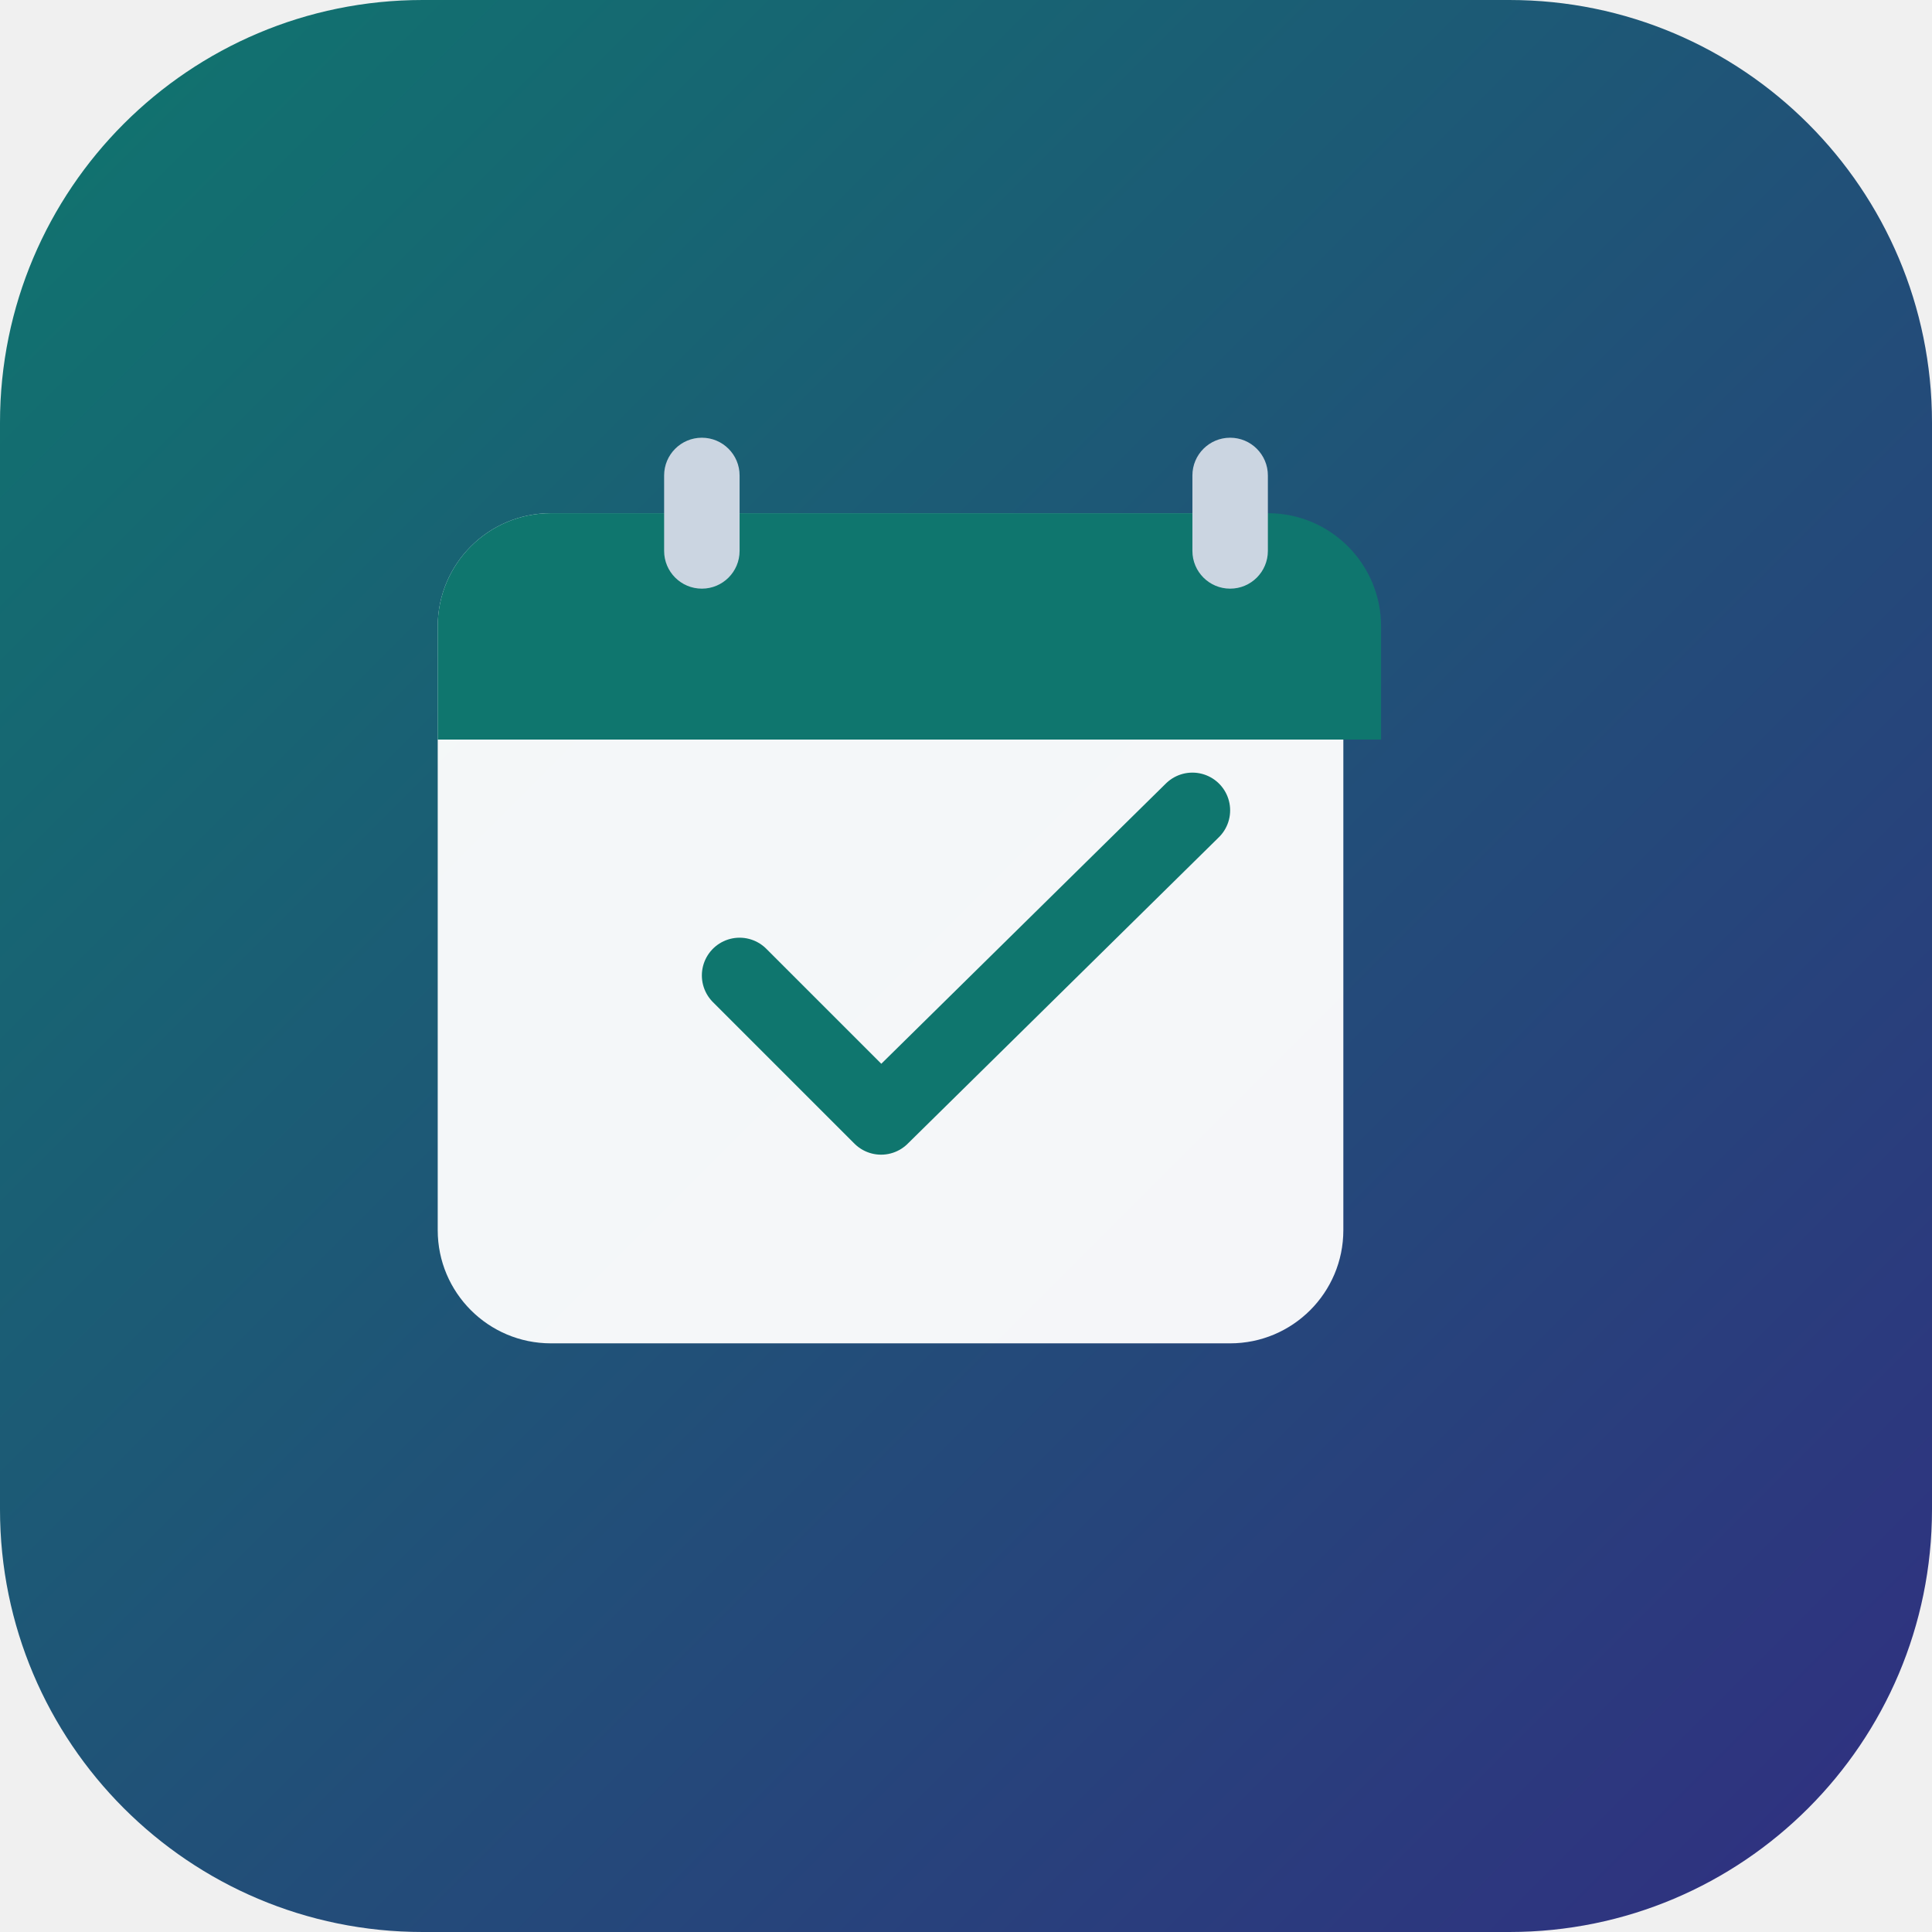
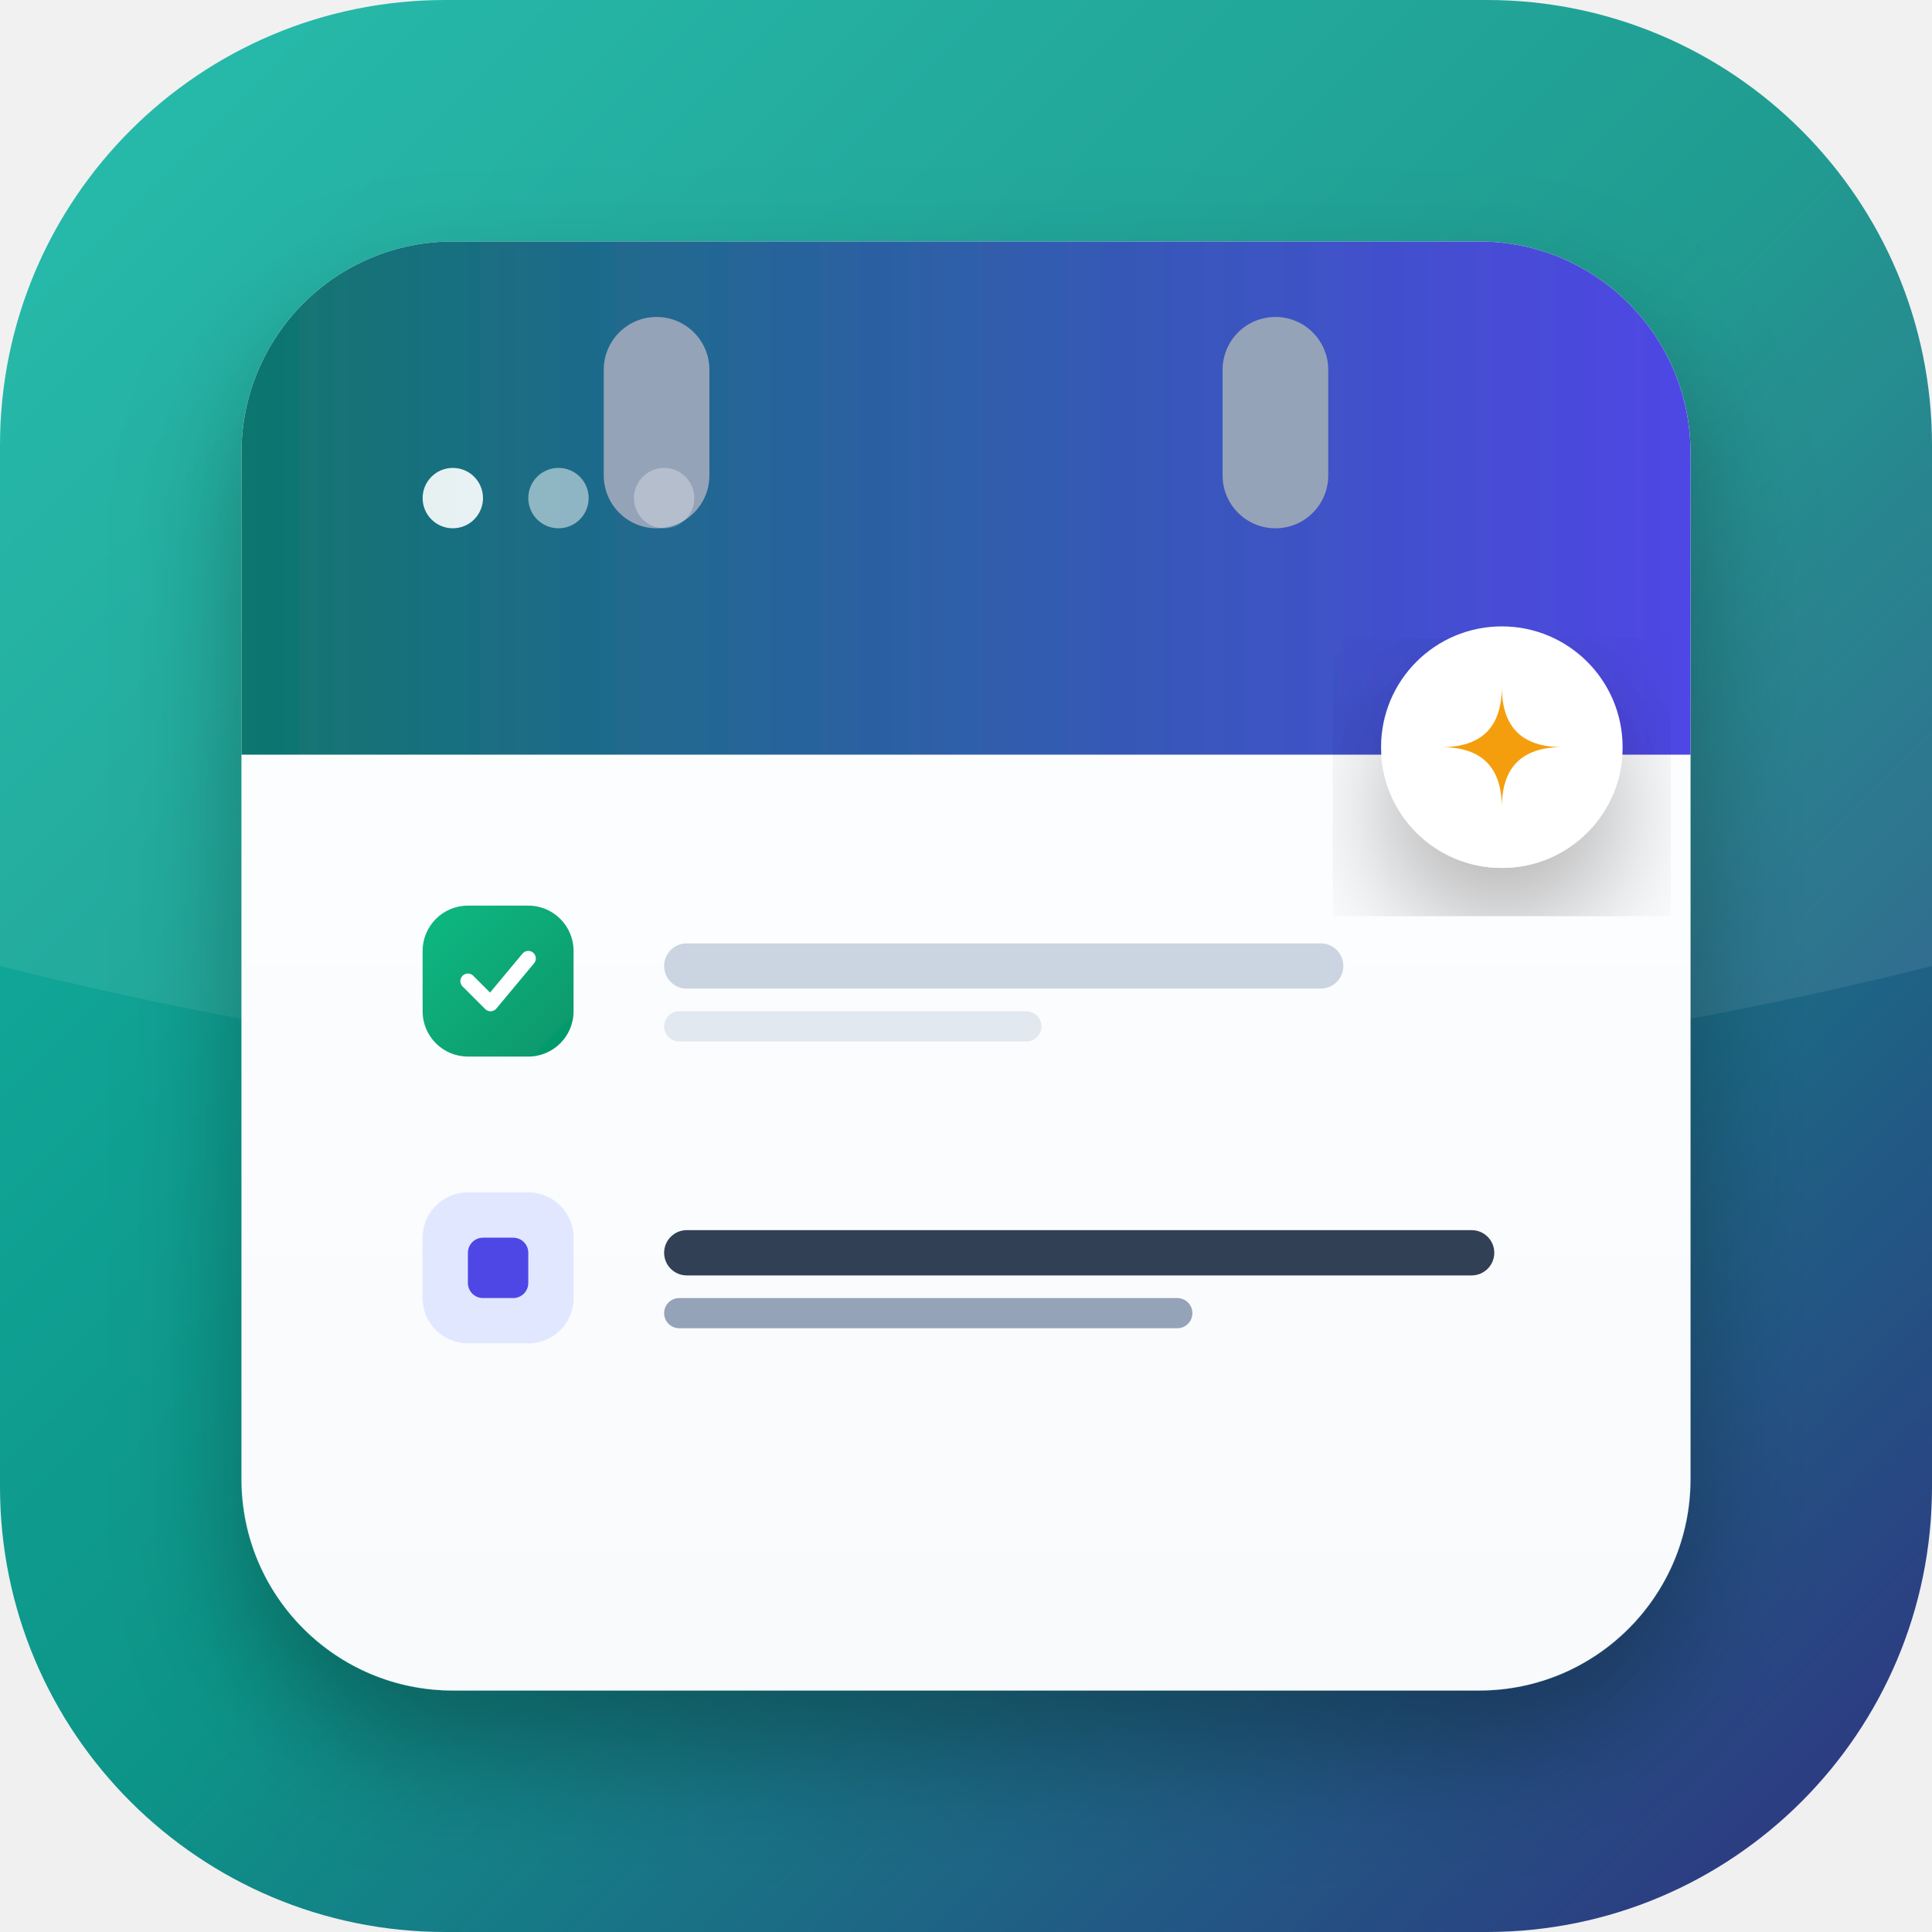
<svg xmlns="http://www.w3.org/2000/svg" viewBox="0 0 512 512" width="512" height="512">
  <defs>
    <linearGradient id="bgGrad" x1="0%" y1="0%" x2="100%" y2="100%">
-       <stop offset="0%" stop-color="#0f766e" />
+       <stop offset="0%" stop-color="#14b8a6" />
+       <stop offset="50%" stop-color="#0d9488" />
      <stop offset="100%" stop-color="#312e81" />
    </linearGradient>
+     <linearGradient id="cardGrad" x1="0%" y1="0%" x2="0%" y2="100%">
+       <stop offset="0%" stop-color="#ffffff" />
+       <stop offset="100%" stop-color="#f8fafc" />
+     </linearGradient>
+     <linearGradient id="headerGrad" x1="0%" y1="0%" x2="100%" y2="0%">
+       <stop offset="0%" stop-color="#0f766e" />
+       <stop offset="100%" stop-color="#4f46e5" />
+     </linearGradient>
+     <linearGradient id="accentGrad" x1="0%" y1="0%" x2="100%" y2="100%">
+       <stop offset="0%" stop-color="#10b981" />
+       <stop offset="100%" stop-color="#059669" />
+     </linearGradient>
+     <filter id="dropShadow" x="-20%" y="-20%" width="140%" height="140%">
+       <feDropShadow dx="0" dy="16" stdDeviation="16" flood-color="#000000" flood-opacity="0.3" />
+     </filter>
  </defs>
-   <rect width="512" height="512" rx="112" fill="url(#bgGrad)" />
-   <g transform="translate(96, 96) scale(0.625)">
-     <rect x="32" y="64" width="384" height="352" rx="48" fill="#ffffff" opacity="0.95" />
-     <path d="M 32 112 A 48 48 0 0 1 80 64 L 384 64 A 48 48 0 0 1 432 112 L 432 160 L 32 160 Z" fill="#0f766e" />
-     <rect x="128" y="32" width="32" height="64" rx="16" fill="#cbd5e1" />
-     <rect x="352" y="32" width="32" height="64" rx="16" fill="#cbd5e1" />
-     <path d="M 160 260 L 220 320 L 352 190" fill="none" stroke="#0f766e" stroke-width="32" stroke-linecap="round" stroke-linejoin="round" />
+ 
+   {/* Background Rounded Squircle with Gradient */}
+   <rect width="512" height="512" rx="118" fill="url(#bgGrad)" />
+   
+   {/* Glossy overlay */}
+   <path d="M 0 0 L 512 0 L 512 256 Q 256 320 0 256 Z" fill="#ffffff" opacity="0.08" />
+ 
+   {/* Main Planner Card with Drop Shadow */}
+   <g filter="url(#dropShadow)" transform="translate(64, 64)">
+     <rect width="384" height="384" rx="56" fill="url(#cardGrad)" />
+     
+     {/* Header Banner */}
+     <path d="M 0 56 A 56 56 0 0 1 56 0 L 328 0 A 56 56 0 0 1 384 56 L 384 136 L 0 136 Z" fill="url(#headerGrad)" />
+     
+     {/* Spiral Binding Rings */}
+     <g fill="#94a3b8">
+       <rect x="96" y="20" width="28" height="56" rx="14" />
+       <rect x="260" y="20" width="28" height="56" rx="14" />
+     </g>
+ 
+     {/* Header Dots */}
+     <circle cx="56" cy="68" r="8" fill="#ffffff" opacity="0.9" />
+     <circle cx="84" cy="68" r="8" fill="#ffffff" opacity="0.5" />
+     <circle cx="112" cy="68" r="8" fill="#ffffff" opacity="0.3" />
+ 
+     {/* Task Item 1 (Completed with Check) */}
+     <g transform="translate(48, 176)">
+       <rect x="0" y="0" width="40" height="40" rx="12" fill="url(#accentGrad)" />
+       <path d="M 12 20 L 18 26 L 28 14" fill="none" stroke="#ffffff" stroke-width="4" stroke-linecap="round" stroke-linejoin="round" />
+       <rect x="64" y="10" width="180" height="12" rx="6" fill="#cbd5e1" />
+       <rect x="64" y="28" width="100" height="8" rx="4" fill="#e2e8f0" />
+     </g>
+ 
+     {/* Task Item 2 (Active Planner Row) */}
+     <g transform="translate(48, 252)">
+       <rect x="0" y="0" width="40" height="40" rx="12" fill="#e0e7ff" />
+       <rect x="12" y="12" width="16" height="16" rx="4" fill="#4f46e5" />
+       <rect x="64" y="10" width="220" height="12" rx="6" fill="#334155" />
+       <rect x="64" y="28" width="140" height="8" rx="4" fill="#94a3b8" />
+     </g>
+ 
+     {/* Sparkle Star Badge for Smart AI touch */}
+     <g transform="translate(310, 110)">
+       <circle cx="24" cy="24" r="32" fill="#ffffff" filter="url(#dropShadow)" />
+       <path d="M 24 8 Q 24 24 8 24 Q 24 24 24 40 Q 24 24 40 24 Q 24 24 24 8 Z" fill="#f59e0b" />
+     </g>
  </g>
</svg>
